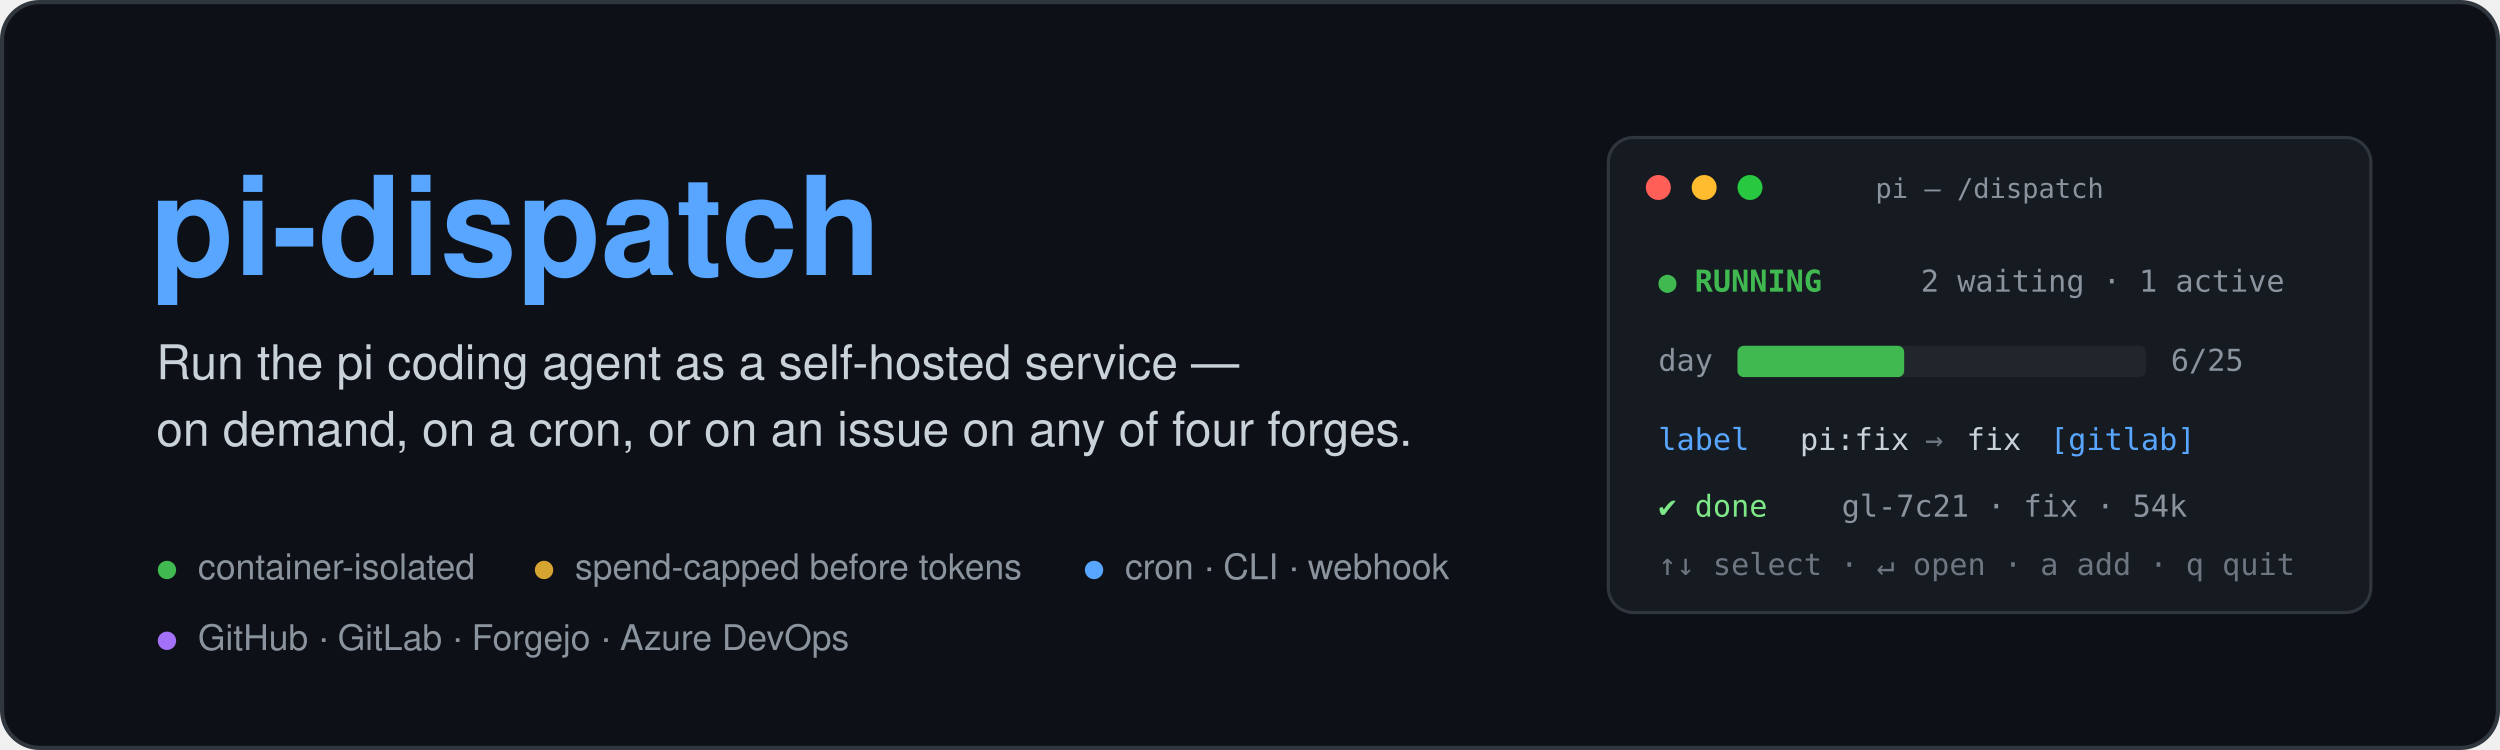
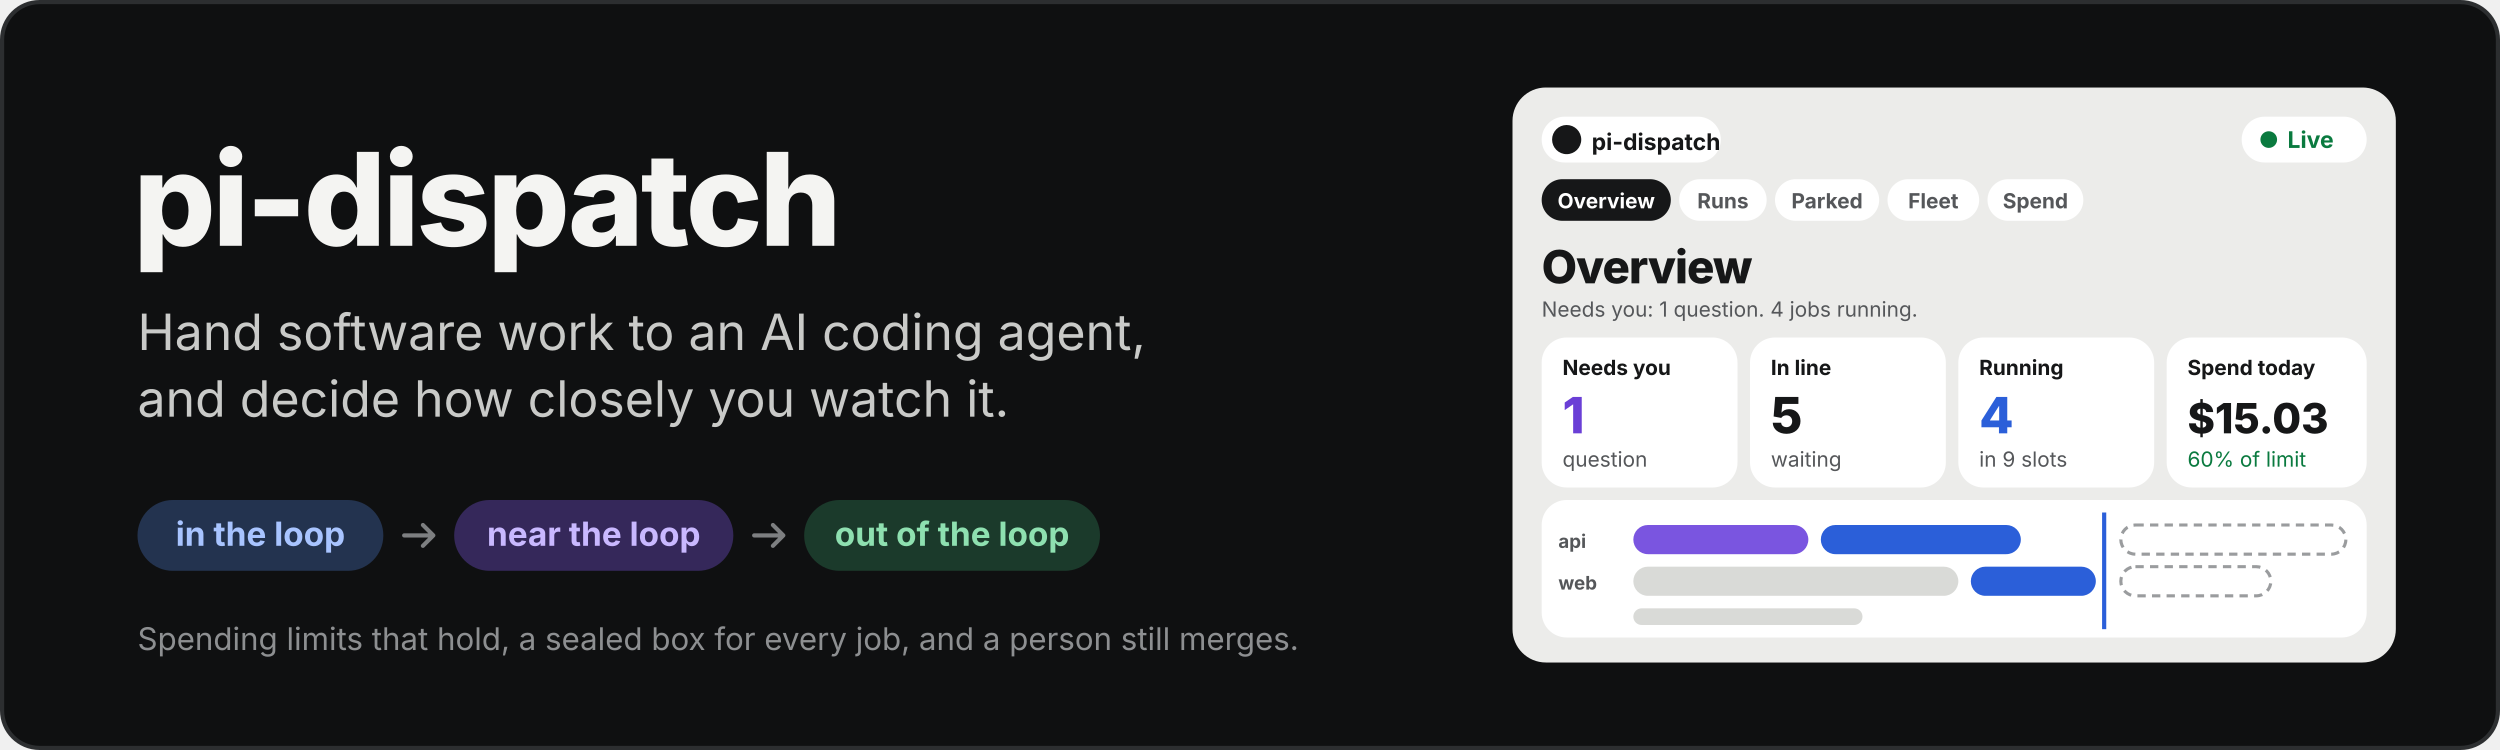
- <svg xmlns="http://www.w3.org/2000/svg" width="1200" height="360" viewBox="0 0 1200 360" role="img" aria-label="pi-dispatch — run the pi coding agent as a self-hosted service, triggered by cron, GitHub, GitLab, Forgejo or Azure DevOps">
-   <rect x="1" y="1" width="1198" height="358" rx="18" fill="#0d1117" stroke="#30363d" stroke-width="2" />
-   <text x="72" y="132" font-family="Segoe UI, Helvetica, Arial, sans-serif" font-size="66" font-weight="700" fill="#58a6ff">pi-dispatch</text>
-   <text x="75" y="182" font-family="Segoe UI, Helvetica, Arial, sans-serif" font-size="23" fill="#c9d1d9">Run the pi coding agent as a self-hosted service —</text>
-   <text x="75" y="214" font-family="Segoe UI, Helvetica, Arial, sans-serif" font-size="23" fill="#c9d1d9">on demand, on a cron, or on an issue on any of four forges.</text>
-   <g font-family="Segoe UI, Helvetica, Arial, sans-serif" font-size="17">
-     <text x="75" y="278" fill="#3fb950">●</text>
-     <text x="95" y="278" fill="#8b949e">container-isolated</text>
-     <text x="256" y="278" fill="#d6a531">●</text>
-     <text x="276" y="278" fill="#8b949e">spend-capped before tokens</text>
-     <text x="520" y="278" fill="#58a6ff">●</text>
-     <text x="540" y="278" fill="#8b949e">cron · CLI · webhook</text>
-     <text x="75" y="312" fill="#a371f7">●</text>
-     <text x="95" y="312" fill="#8b949e">GitHub · GitLab · Forgejo · Azure DevOps</text>
-   </g>
-   <g transform="translate(772,66)">
-     <rect width="366" height="228" rx="12" fill="#161b22" stroke="#30363d" stroke-width="1.5" />
-     <circle cx="24" cy="24" r="6" fill="#ff5f57" />
-     <circle cx="46" cy="24" r="6" fill="#febc2e" />
-     <circle cx="68" cy="24" r="6" fill="#28c840" />
-     <text x="183" y="29" text-anchor="middle" font-family="Consolas, monospace" font-size="13" fill="#8b949e">pi — /dispatch</text>
-     <g font-family="Consolas, monospace" font-size="14.5">
-       <text x="24" y="74" fill="#3fb950" font-weight="700">● RUNNING</text>
-       <text x="150" y="74" fill="#8b949e">2 waiting · 1 active</text>
-       <text x="24" y="112" fill="#8b949e">day</text>
-       <rect x="62" y="100" width="196" height="15" rx="3" fill="#21262d" />
-       <rect x="62" y="100" width="80" height="15" rx="3" fill="#3fb950" />
-       <text x="270" y="112" fill="#8b949e">6/25</text>
-       <text x="24" y="150" fill="#58a6ff">label</text>
-       <text x="92" y="150" fill="#c9d1d9">pi:fix</text>
-       <text x="152" y="150" fill="#6e7681">→</text>
-       <text x="172" y="150" fill="#c9d1d9">fix</text>
-       <text x="212" y="150" fill="#58a6ff">[gitlab]</text>
-       <text x="24" y="182" fill="#7ee787">✔ done</text>
-       <text x="112" y="182" fill="#8b949e">gl-7c21 · fix · 54k</text>
-       <text x="24" y="210" fill="#6e7681">↑↓ select · ↵ open · a add · q quit</text>
+ <svg xmlns="http://www.w3.org/2000/svg" width="1200" height="360" viewBox="0 0 1200 360" role="img" aria-label="pi-dispatch: hand software work to an AI coding agent, and decide how closely you watch it">
+   <rect x="1" y="1" width="1198" height="358" rx="18" fill="#0f1011" stroke="#2c2e30" stroke-width="2" />
+   <g font-family="Inter, Segoe UI, Helvetica, Arial, sans-serif">
+     <text x="64" y="118" font-size="62" font-weight="800" letter-spacing="-1.5" fill="#f4f4f2">pi-dispatch</text>
+     <text x="66" y="168" font-size="24" fill="#c9cac8">Hand software work to an AI coding agent,</text>
+     <text x="66" y="200" font-size="24" fill="#c9cac8">and decide how closely you watch it.</text>
+     <g font-size="16" font-weight="650">
+       <rect x="66" y="240" width="118" height="34" rx="17" fill="#23334f" />
+       <text x="125" y="262" text-anchor="middle" fill="#a8c4ff">in the loop</text>
+       <path d="M194 257h14m-5-5 5 5-5 5" fill="none" stroke="#7d7f81" stroke-width="2" stroke-linecap="round" stroke-linejoin="round" />
+       <rect x="218" y="240" width="134" height="34" rx="17" fill="#35285a" />
+       <text x="285" y="262" text-anchor="middle" fill="#c9b8ff">near the loop</text>
+       <path d="M362 257h14m-5-5 5 5-5 5" fill="none" stroke="#7d7f81" stroke-width="2" stroke-linecap="round" stroke-linejoin="round" />
+       <rect x="386" y="240" width="142" height="34" rx="17" fill="#1b3a2b" />
+       <text x="457" y="262" text-anchor="middle" fill="#8ee0b0">out of the loop</text>
+     </g>
+     <text x="66" y="312" font-size="15" fill="#8d8f91">Spending limits that hold, a sealed box for every job, and a person still merges.</text>
+     <g transform="translate(726 42)">
+       <rect width="424" height="276" rx="16" fill="#ececea" />
+       <rect x="14" y="14" width="86" height="22" rx="11" fill="#ffffff" />
+       <circle cx="26" cy="25" r="7" fill="#161718" />
+       <text x="38" y="30" font-size="11" font-weight="700" fill="#161718">pi-dispatch</text>
+       <rect x="350" y="14" width="60" height="22" rx="11" fill="#ffffff" />
+       <circle cx="363" cy="25" r="4" fill="#0a7a3f" />
+       <text x="372" y="29" font-size="11" font-weight="650" fill="#0a7a3f">Live</text>
+       <g font-size="10" font-weight="650">
+         <rect x="14" y="44" width="62" height="20" rx="10" fill="#161718" />
+         <text x="45" y="58" text-anchor="middle" fill="#ffffff">Overview</text>
+         <rect x="80" y="44" width="42" height="20" rx="10" fill="#ffffff" />
+         <text x="101" y="58" text-anchor="middle" fill="#55575a">Runs</text>
+         <rect x="126" y="44" width="50" height="20" rx="10" fill="#ffffff" />
+         <text x="151" y="58" text-anchor="middle" fill="#55575a">Parked</text>
+         <rect x="180" y="44" width="44" height="20" rx="10" fill="#ffffff" />
+         <text x="202" y="58" text-anchor="middle" fill="#55575a">Fleet</text>
+         <rect x="228" y="44" width="46" height="20" rx="10" fill="#ffffff" />
+         <text x="251" y="58" text-anchor="middle" fill="#55575a">Spend</text>
+       </g>
+       <text x="14" y="94" font-size="22" font-weight="800" letter-spacing="-.5" fill="#161718">Overview</text>
+       <text x="14" y="110" font-size="10" fill="#55575a">Needs you: 1 question. 4 jobs running.</text>
+       <g>
+         <rect x="14" y="120" width="94" height="72" rx="12" fill="#ffffff" />
+         <text x="24" y="138" font-size="10" font-weight="700" fill="#161718">Needs you</text>
+         <text x="24" y="166" font-size="24" font-weight="800" fill="#6a3fd6">1</text>
+         <text x="24" y="182" font-size="10" fill="#55575a">question</text>
+         <rect x="114" y="120" width="94" height="72" rx="12" fill="#ffffff" />
+         <text x="124" y="138" font-size="10" font-weight="700" fill="#161718">In line</text>
+         <text x="124" y="166" font-size="24" font-weight="800" fill="#161718">5</text>
+         <text x="124" y="182" font-size="10" fill="#55575a">waiting</text>
+         <rect x="214" y="120" width="94" height="72" rx="12" fill="#ffffff" />
+         <text x="224" y="138" font-size="10" font-weight="700" fill="#161718">Running</text>
+         <text x="224" y="166" font-size="24" font-weight="800" fill="#2b5fd9">4</text>
+         <text x="224" y="182" font-size="10" fill="#55575a">in 9 slots</text>
+         <rect x="314" y="120" width="96" height="72" rx="12" fill="#ffffff" />
+         <text x="324" y="138" font-size="10" font-weight="700" fill="#161718">Spend today</text>
+         <text x="324" y="166" font-size="20" font-weight="800" fill="#161718">$15.03</text>
+         <text x="324" y="182" font-size="10" fill="#0a7a3f">60% of limit</text>
+       </g>
+       <rect x="14" y="198" width="396" height="66" rx="12" fill="#ffffff" />
+       <g>
+         <rect x="58" y="210" width="84" height="14" rx="7" fill="#7a55e0" />
+         <rect x="148" y="210" width="96" height="14" rx="7" fill="#2b5fd9" />
+         <rect x="58" y="230" width="156" height="14" rx="7" fill="#d9dad7" />
+         <rect x="220" y="230" width="60" height="14" rx="7" fill="#2b5fd9" />
+         <rect x="58" y="250" width="110" height="8" rx="4" fill="#d9dad7" />
+         <line x1="284" y1="204" x2="284" y2="260" stroke="#2b5fd9" stroke-width="2" />
+         <rect x="292" y="210" width="108" height="14" rx="7" fill="none" stroke="#9a9c9e" stroke-width="1.5" stroke-dasharray="4 3" />
+         <rect x="292" y="230" width="72" height="14" rx="7" fill="none" stroke="#9a9c9e" stroke-width="1.5" stroke-dasharray="4 3" />
+       </g>
+       <text x="22" y="221" font-size="9" font-weight="700" fill="#55575a">api</text>
+       <text x="22" y="241" font-size="9" font-weight="700" fill="#55575a">web</text>
    </g>
  </g>
</svg>
